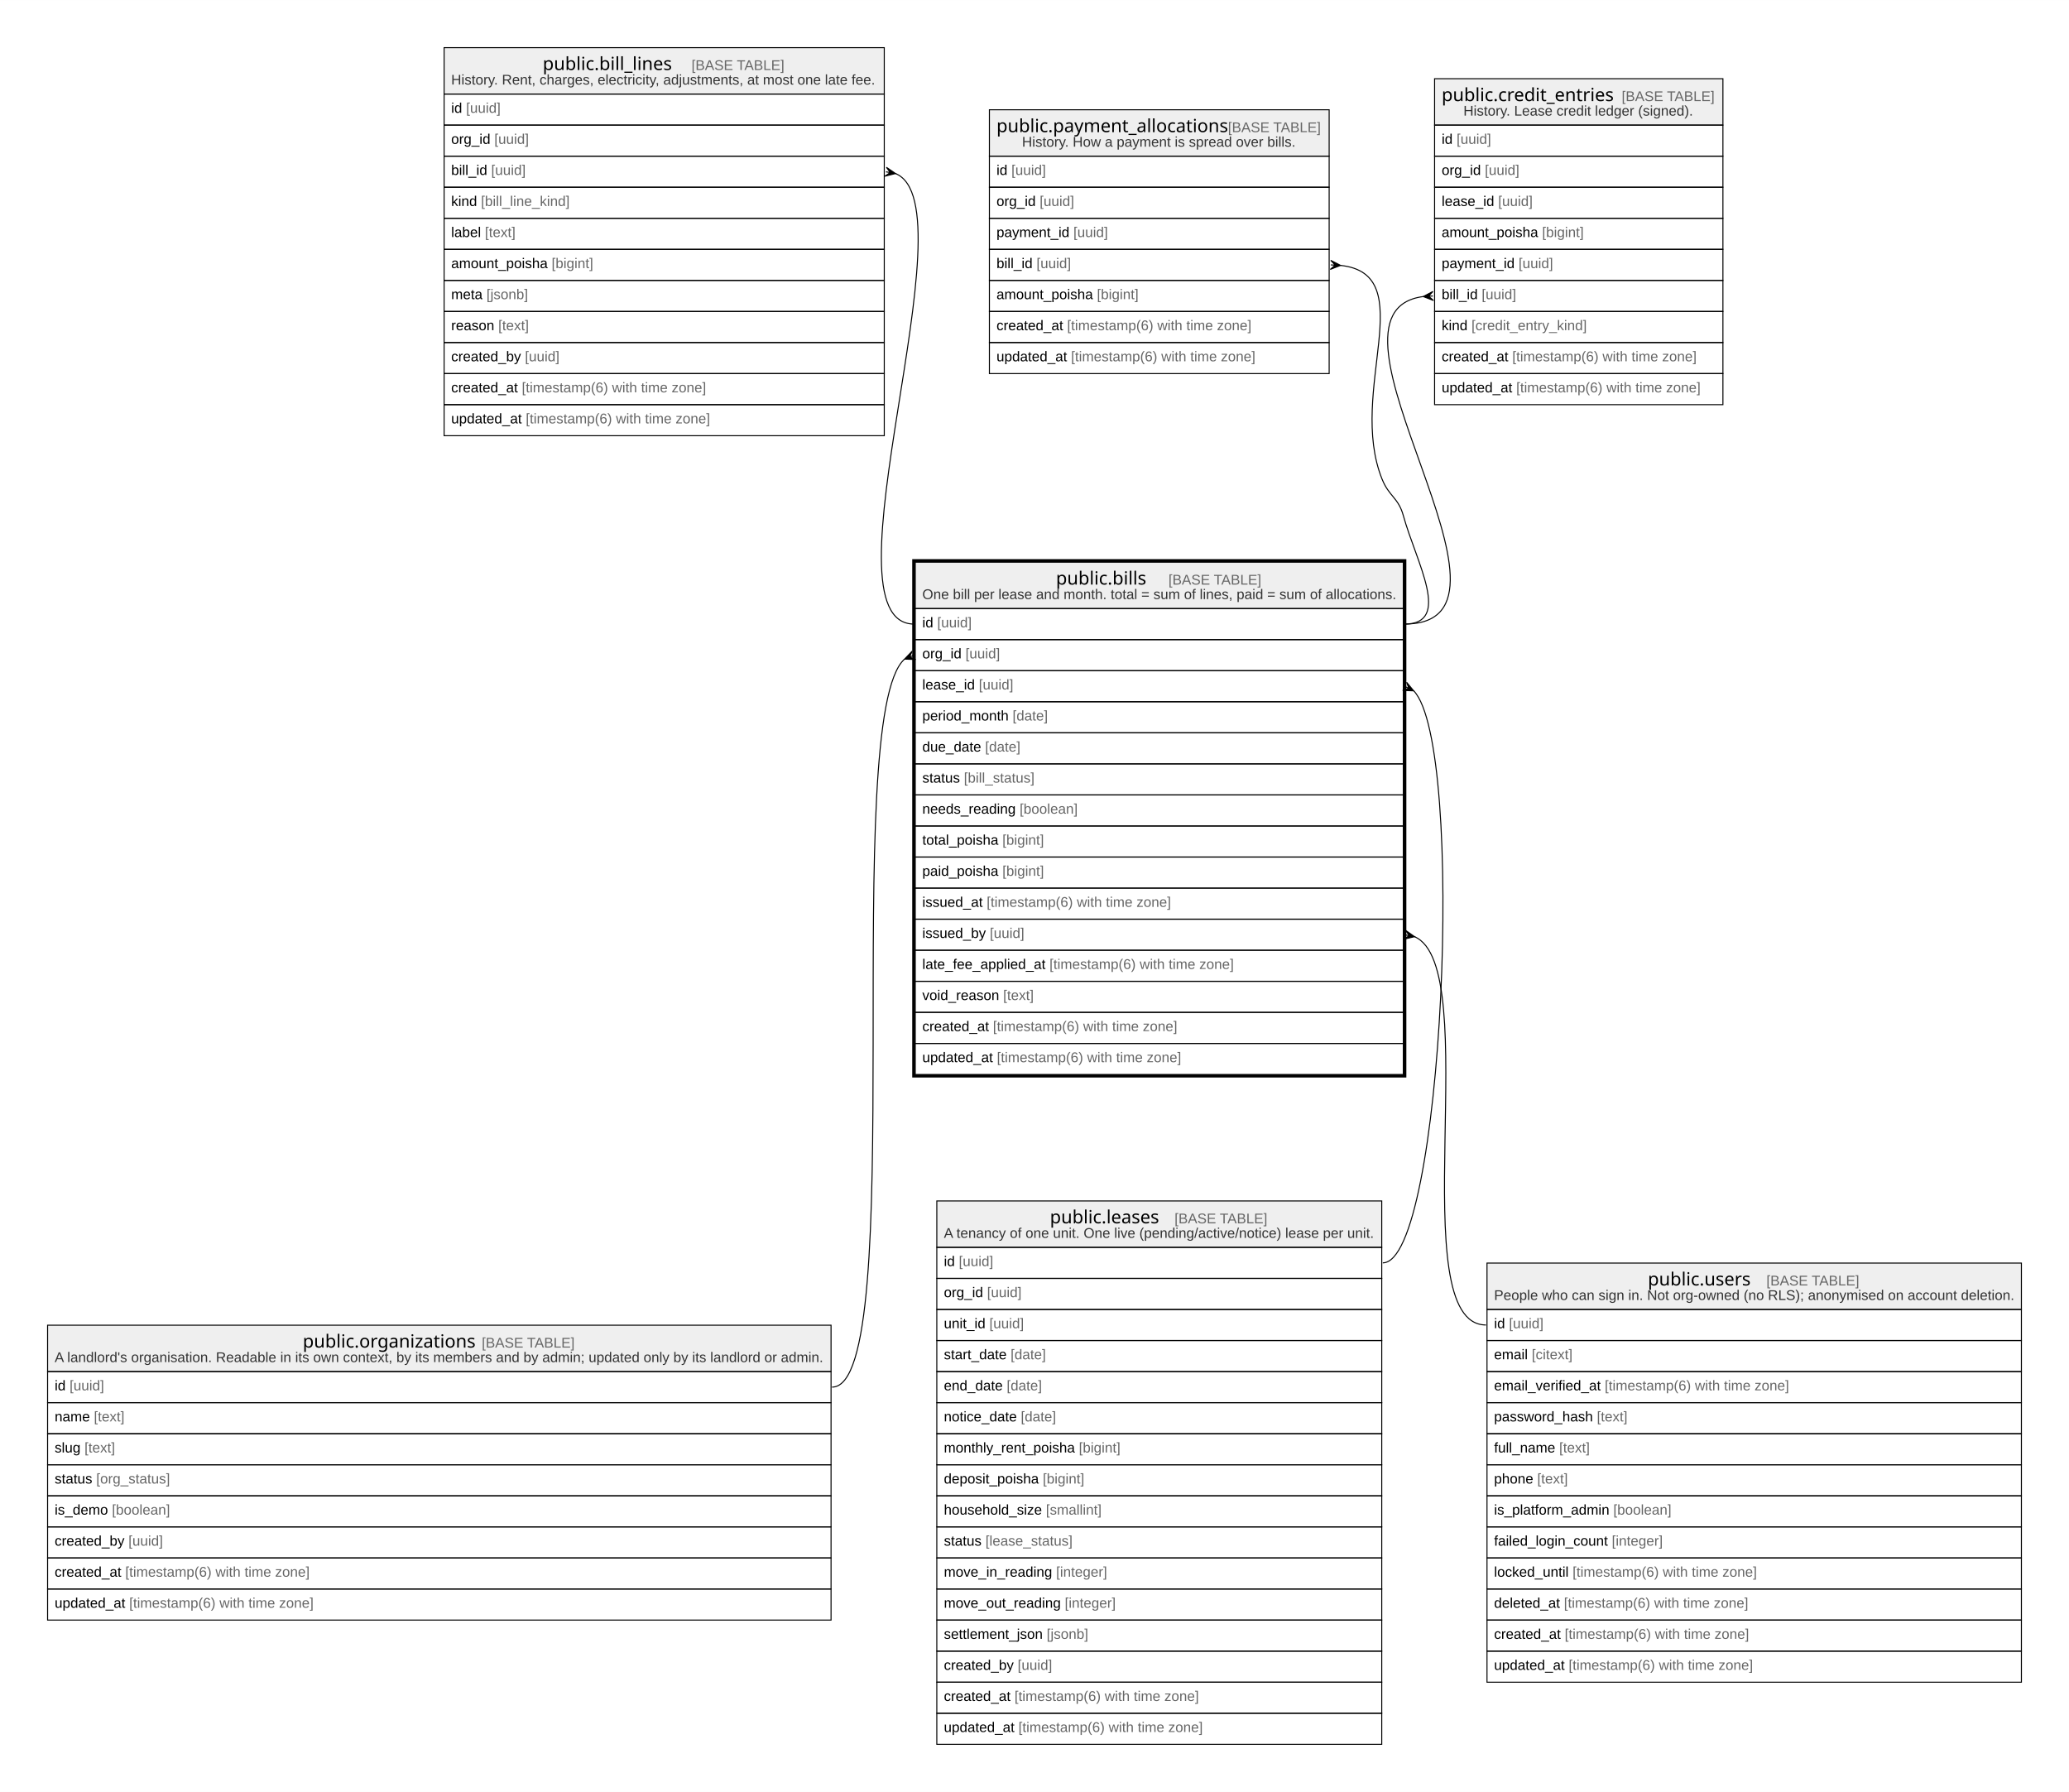
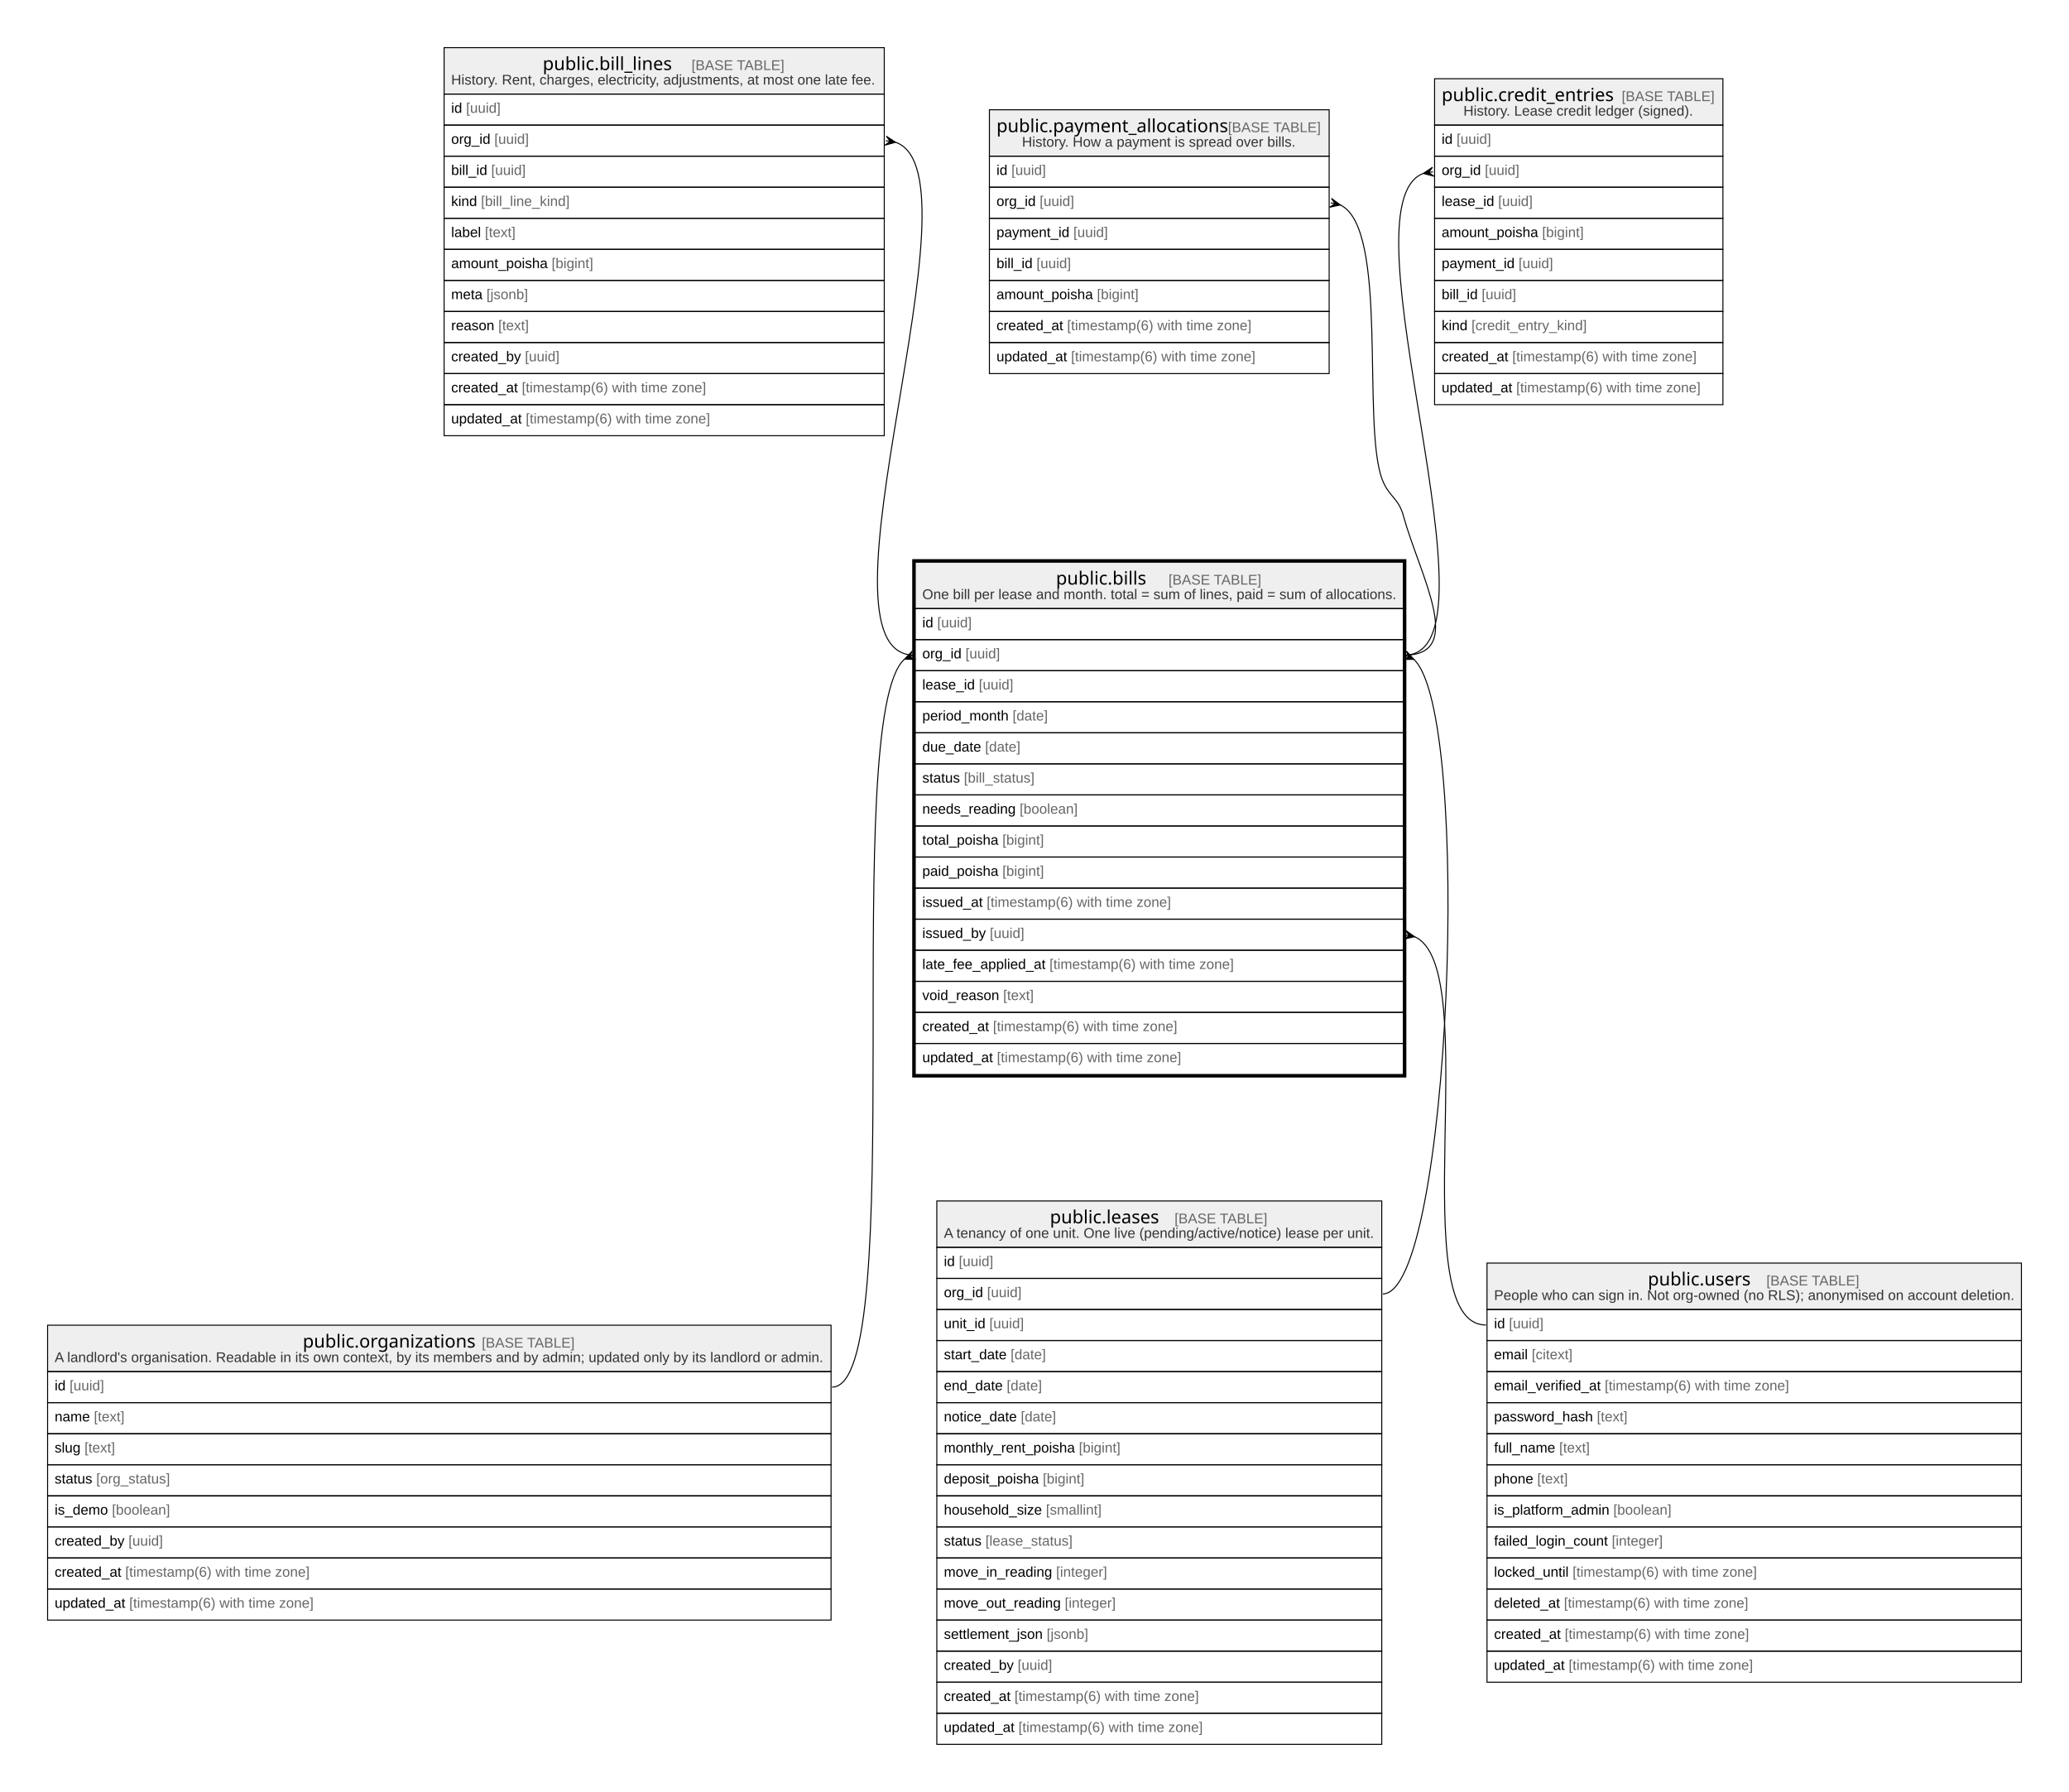
<svg xmlns="http://www.w3.org/2000/svg" width="2052pt" height="1777pt" viewBox="0.00 0.00 2051.88 1776.80">
  <g id="graph0" class="graph" transform="scale(1 1) rotate(0) translate(4 1772.8)">
    <polygon fill="white" stroke="none" points="-4,4 -4,-1772.8 2047.88,-1772.8 2047.88,4 -4,4" />
    <g id="node1" class="node">
      <polygon fill="#efefef" stroke="none" points="903.67,-1169.4 903.67,-1215.4 1387.71,-1215.4 1387.71,-1169.4 903.67,-1169.4" />
      <polygon fill="none" stroke="black" points="903.67,-1169.4 903.67,-1215.4 1387.71,-1215.4 1387.71,-1169.4 903.67,-1169.4" />
      <text text-anchor="start" x="1043.2" y="-1193.2" font-family="Arial Bold" font-size="18.00">public.bills</text>
      <text text-anchor="start" x="1123.69" y="-1193.2" font-family="Arial" font-size="14.00">    </text>
      <text text-anchor="start" x="1154.81" y="-1193.2" font-family="Arial" font-size="14.00" fill="#666666">[BASE TABLE]</text>
      <text text-anchor="start" x="910.67" y="-1178.8" font-family="Arial" font-size="14.00" fill="#333333">One bill per lease and month. total = sum of lines, paid = sum of allocations.</text>
      <polygon fill="none" stroke="black" points="903.67,-1138.6 903.67,-1169.4 1387.71,-1169.4 1387.71,-1138.6 903.67,-1138.6" />
      <text text-anchor="start" x="910.67" y="-1150.8" font-family="Arial" font-size="14.00">id </text>
      <text text-anchor="start" x="925.46" y="-1150.8" font-family="Arial" font-size="14.00" fill="#666666">[uuid]</text>
      <polygon fill="none" stroke="black" points="903.67,-1107.8 903.67,-1138.6 1387.71,-1138.6 1387.71,-1107.8 903.67,-1107.8" />
      <text text-anchor="start" x="910.67" y="-1120" font-family="Arial" font-size="14.00">org_id </text>
      <text text-anchor="start" x="953.48" y="-1120" font-family="Arial" font-size="14.00" fill="#666666">[uuid]</text>
      <polygon fill="none" stroke="black" points="903.67,-1077 903.67,-1107.8 1387.71,-1107.8 1387.71,-1077 903.67,-1077" />
      <text text-anchor="start" x="910.67" y="-1089.2" font-family="Arial" font-size="14.00">lease_id </text>
      <text text-anchor="start" x="966.71" y="-1089.2" font-family="Arial" font-size="14.00" fill="#666666">[uuid]</text>
      <polygon fill="none" stroke="black" points="903.67,-1046.2 903.67,-1077 1387.71,-1077 1387.71,-1046.2 903.67,-1046.2" />
      <text text-anchor="start" x="910.67" y="-1058.4" font-family="Arial" font-size="14.00">period_month </text>
      <text text-anchor="start" x="1000.17" y="-1058.4" font-family="Arial" font-size="14.00" fill="#666666">[date]</text>
      <polygon fill="none" stroke="black" points="903.67,-1015.4 903.67,-1046.2 1387.71,-1046.2 1387.71,-1015.4 903.67,-1015.4" />
      <text text-anchor="start" x="910.67" y="-1027.6" font-family="Arial" font-size="14.00">due_date </text>
      <text text-anchor="start" x="972.95" y="-1027.6" font-family="Arial" font-size="14.00" fill="#666666">[date]</text>
      <polygon fill="none" stroke="black" points="903.67,-984.6 903.67,-1015.4 1387.71,-1015.4 1387.71,-984.6 903.67,-984.6" />
      <text text-anchor="start" x="910.67" y="-996.8" font-family="Arial" font-size="14.00">status </text>
      <text text-anchor="start" x="951.91" y="-996.8" font-family="Arial" font-size="14.00" fill="#666666">[bill_status]</text>
      <polygon fill="none" stroke="black" points="903.67,-953.8 903.67,-984.6 1387.71,-984.6 1387.71,-953.8 903.67,-953.8" />
      <text text-anchor="start" x="910.67" y="-966" font-family="Arial" font-size="14.00">needs_reading </text>
      <text text-anchor="start" x="1007.19" y="-966" font-family="Arial" font-size="14.00" fill="#666666">[boolean]</text>
      <polygon fill="none" stroke="black" points="903.67,-923 903.67,-953.8 1387.71,-953.8 1387.71,-923 903.67,-923" />
      <text text-anchor="start" x="910.67" y="-935.2" font-family="Arial" font-size="14.00">total_poisha </text>
      <text text-anchor="start" x="990.06" y="-935.2" font-family="Arial" font-size="14.00" fill="#666666">[bigint]</text>
      <polygon fill="none" stroke="black" points="903.67,-892.2 903.67,-923 1387.71,-923 1387.71,-892.2 903.67,-892.2" />
      <text text-anchor="start" x="910.67" y="-904.4" font-family="Arial" font-size="14.00">paid_poisha </text>
      <text text-anchor="start" x="990.07" y="-904.4" font-family="Arial" font-size="14.00" fill="#666666">[bigint]</text>
      <polygon fill="none" stroke="black" points="903.67,-861.4 903.67,-892.2 1387.71,-892.2 1387.71,-861.4 903.67,-861.4" />
      <text text-anchor="start" x="910.67" y="-873.6" font-family="Arial" font-size="14.00">issued_at </text>
      <text text-anchor="start" x="974.49" y="-873.6" font-family="Arial" font-size="14.00" fill="#666666">[timestamp(6) with time zone]</text>
      <polygon fill="none" stroke="black" points="903.67,-830.6 903.67,-861.4 1387.71,-861.4 1387.71,-830.6 903.67,-830.6" />
      <text text-anchor="start" x="910.67" y="-842.8" font-family="Arial" font-size="14.00">issued_by </text>
      <text text-anchor="start" x="977.6" y="-842.8" font-family="Arial" font-size="14.00" fill="#666666">[uuid]</text>
      <polygon fill="none" stroke="black" points="903.67,-799.8 903.67,-830.6 1387.71,-830.6 1387.71,-799.8 903.67,-799.8" />
      <text text-anchor="start" x="910.67" y="-812" font-family="Arial" font-size="14.00">late_fee_applied_at </text>
      <text text-anchor="start" x="1036.78" y="-812" font-family="Arial" font-size="14.00" fill="#666666">[timestamp(6) with time zone]</text>
      <polygon fill="none" stroke="black" points="903.67,-769 903.67,-799.8 1387.71,-799.8 1387.71,-769 903.67,-769" />
      <text text-anchor="start" x="910.67" y="-781.2" font-family="Arial" font-size="14.00">void_reason </text>
      <text text-anchor="start" x="990.84" y="-781.2" font-family="Arial" font-size="14.00" fill="#666666">[text]</text>
      <polygon fill="none" stroke="black" points="903.67,-738.2 903.67,-769 1387.71,-769 1387.71,-738.2 903.67,-738.2" />
      <text text-anchor="start" x="910.67" y="-750.4" font-family="Arial" font-size="14.00">created_at </text>
      <text text-anchor="start" x="980.72" y="-750.4" font-family="Arial" font-size="14.00" fill="#666666">[timestamp(6) with time zone]</text>
      <polygon fill="none" stroke="black" points="903.67,-707.4 903.67,-738.2 1387.71,-738.2 1387.71,-707.4 903.67,-707.4" />
      <text text-anchor="start" x="910.67" y="-719.6" font-family="Arial" font-size="14.00">updated_at </text>
      <text text-anchor="start" x="984.63" y="-719.6" font-family="Arial" font-size="14.00" fill="#666666">[timestamp(6) with time zone]</text>
      <polygon fill="none" stroke="black" stroke-width="3" points="902.17,-705.9 902.17,-1216.9 1389.21,-1216.9 1389.21,-705.9 902.17,-705.9" />
    </g>
    <g id="node5" class="node">
      <polygon fill="#efefef" stroke="none" points="43.2,-412.8 43.2,-458.8 820.18,-458.8 820.18,-412.8 43.2,-412.8" />
      <polygon fill="none" stroke="black" points="43.2,-412.8 43.2,-458.8 820.18,-458.8 820.18,-412.8 43.2,-412.8" />
      <text text-anchor="start" x="296.21" y="-436.6" font-family="Arial Bold" font-size="18.00">public.organizations</text>
      <text text-anchor="start" x="442.68" y="-436.6" font-family="Arial" font-size="14.00">    </text>
      <text text-anchor="start" x="473.79" y="-436.6" font-family="Arial" font-size="14.00" fill="#666666">[BASE TABLE]</text>
      <text text-anchor="start" x="50.2" y="-422.2" font-family="Arial" font-size="14.00" fill="#333333">A landlord's organisation. Readable in its own context, by its members and by admin; updated only by its landlord or admin.</text>
      <polygon fill="none" stroke="black" points="43.2,-382 43.2,-412.8 820.18,-412.8 820.18,-382 43.2,-382" />
      <text text-anchor="start" x="50.2" y="-394.2" font-family="Arial" font-size="14.00">id </text>
      <text text-anchor="start" x="64.99" y="-394.2" font-family="Arial" font-size="14.00" fill="#666666">[uuid]</text>
      <polygon fill="none" stroke="black" points="43.2,-351.2 43.2,-382 820.18,-382 820.18,-351.2 43.2,-351.2" />
      <text text-anchor="start" x="50.2" y="-363.4" font-family="Arial" font-size="14.00">name </text>
      <text text-anchor="start" x="89.11" y="-363.4" font-family="Arial" font-size="14.00" fill="#666666">[text]</text>
      <polygon fill="none" stroke="black" points="43.2,-320.4 43.2,-351.2 820.18,-351.2 820.18,-320.4 43.2,-320.4" />
      <text text-anchor="start" x="50.2" y="-332.6" font-family="Arial" font-size="14.00">slug </text>
      <text text-anchor="start" x="79.77" y="-332.6" font-family="Arial" font-size="14.00" fill="#666666">[text]</text>
      <polygon fill="none" stroke="black" points="43.2,-289.6 43.2,-320.4 820.18,-320.4 820.18,-289.6 43.2,-289.6" />
      <text text-anchor="start" x="50.2" y="-301.8" font-family="Arial" font-size="14.00">status </text>
      <text text-anchor="start" x="91.44" y="-301.8" font-family="Arial" font-size="14.00" fill="#666666">[org_status]</text>
      <polygon fill="none" stroke="black" points="43.2,-258.8 43.2,-289.6 820.18,-289.6 820.18,-258.8 43.2,-258.8" />
      <text text-anchor="start" x="50.2" y="-271" font-family="Arial" font-size="14.00">is_demo </text>
      <text text-anchor="start" x="107.01" y="-271" font-family="Arial" font-size="14.00" fill="#666666">[boolean]</text>
      <polygon fill="none" stroke="black" points="43.2,-228 43.2,-258.8 820.18,-258.8 820.18,-228 43.2,-228" />
      <text text-anchor="start" x="50.2" y="-240.2" font-family="Arial" font-size="14.00">created_by </text>
      <text text-anchor="start" x="123.36" y="-240.2" font-family="Arial" font-size="14.00" fill="#666666">[uuid]</text>
      <polygon fill="none" stroke="black" points="43.2,-197.2 43.2,-228 820.18,-228 820.18,-197.2 43.2,-197.2" />
      <text text-anchor="start" x="50.2" y="-209.4" font-family="Arial" font-size="14.00">created_at </text>
      <text text-anchor="start" x="120.25" y="-209.4" font-family="Arial" font-size="14.00" fill="#666666">[timestamp(6) with time zone]</text>
      <polygon fill="none" stroke="black" points="43.2,-166.4 43.2,-197.2 820.18,-197.2 820.18,-166.4 43.2,-166.4" />
      <text text-anchor="start" x="50.2" y="-178.6" font-family="Arial" font-size="14.00">updated_at </text>
      <text text-anchor="start" x="124.16" y="-178.6" font-family="Arial" font-size="14.00" fill="#666666">[timestamp(6) with time zone]</text>
    </g>
    <g id="edge4" class="edge">
      <path fill="none" stroke="black" d="M893.08,-1119.29C828.16,-1062.17 898.84,-397.4 821.18,-397.4" />
      <polygon fill="black" stroke="black" points="893.1,-1119.3 900.66,-1127.24 898.04,-1121.31 902.05,-1122.95 902.05,-1122.95 902.05,-1122.95 898.04,-1121.31 904.06,-1118.91 893.1,-1119.3" />
    </g>
    <g id="node6" class="node">
      <polygon fill="#efefef" stroke="none" points="925.06,-536 925.06,-582 1366.32,-582 1366.32,-536 925.06,-536" />
      <polygon fill="none" stroke="black" points="925.06,-536 925.06,-582 1366.32,-582 1366.32,-536 925.06,-536" />
      <text text-anchor="start" x="1037.21" y="-559.8" font-family="Arial Bold" font-size="18.00">public.leases</text>
      <text text-anchor="start" x="1129.68" y="-559.8" font-family="Arial" font-size="14.00">    </text>
      <text text-anchor="start" x="1160.8" y="-559.8" font-family="Arial" font-size="14.00" fill="#666666">[BASE TABLE]</text>
      <text text-anchor="start" x="932.06" y="-545.4" font-family="Arial" font-size="14.00" fill="#333333">A tenancy of one unit. One live (pending/active/notice) lease per unit.</text>
      <polygon fill="none" stroke="black" points="925.06,-505.2 925.06,-536 1366.32,-536 1366.32,-505.2 925.06,-505.2" />
      <text text-anchor="start" x="932.06" y="-517.4" font-family="Arial" font-size="14.00">id </text>
      <text text-anchor="start" x="946.85" y="-517.4" font-family="Arial" font-size="14.00" fill="#666666">[uuid]</text>
      <polygon fill="none" stroke="black" points="925.06,-474.4 925.06,-505.2 1366.32,-505.2 1366.32,-474.4 925.06,-474.4" />
      <text text-anchor="start" x="932.06" y="-486.6" font-family="Arial" font-size="14.00">org_id </text>
      <text text-anchor="start" x="974.87" y="-486.6" font-family="Arial" font-size="14.00" fill="#666666">[uuid]</text>
      <polygon fill="none" stroke="black" points="925.06,-443.6 925.06,-474.4 1366.32,-474.4 1366.32,-443.6 925.06,-443.6" />
      <text text-anchor="start" x="932.06" y="-455.8" font-family="Arial" font-size="14.00">unit_id </text>
      <text text-anchor="start" x="977.2" y="-455.8" font-family="Arial" font-size="14.00" fill="#666666">[uuid]</text>
      <polygon fill="none" stroke="black" points="925.06,-412.8 925.06,-443.6 1366.32,-443.6 1366.32,-412.8 925.06,-412.8" />
      <text text-anchor="start" x="932.06" y="-425" font-family="Arial" font-size="14.00">start_date </text>
      <text text-anchor="start" x="998.21" y="-425" font-family="Arial" font-size="14.00" fill="#666666">[date]</text>
      <polygon fill="none" stroke="black" points="925.06,-382 925.06,-412.8 1366.32,-412.8 1366.32,-382 925.06,-382" />
      <text text-anchor="start" x="932.06" y="-394.2" font-family="Arial" font-size="14.00">end_date </text>
      <text text-anchor="start" x="994.34" y="-394.2" font-family="Arial" font-size="14.00" fill="#666666">[date]</text>
      <polygon fill="none" stroke="black" points="925.06,-351.2 925.06,-382 1366.32,-382 1366.32,-351.2 925.06,-351.2" />
      <text text-anchor="start" x="932.06" y="-363.4" font-family="Arial" font-size="14.00">notice_date </text>
      <text text-anchor="start" x="1008.34" y="-363.4" font-family="Arial" font-size="14.00" fill="#666666">[date]</text>
      <polygon fill="none" stroke="black" points="925.06,-320.4 925.06,-351.2 1366.32,-351.2 1366.32,-320.4 925.06,-320.4" />
      <text text-anchor="start" x="932.06" y="-332.6" font-family="Arial" font-size="14.00">monthly_rent_poisha </text>
      <text text-anchor="start" x="1065.92" y="-332.6" font-family="Arial" font-size="14.00" fill="#666666">[bigint]</text>
      <polygon fill="none" stroke="black" points="925.06,-289.6 925.06,-320.4 1366.32,-320.4 1366.32,-289.6 925.06,-289.6" />
      <text text-anchor="start" x="932.06" y="-301.8" font-family="Arial" font-size="14.00">deposit_poisha </text>
      <text text-anchor="start" x="1030.14" y="-301.8" font-family="Arial" font-size="14.00" fill="#666666">[bigint]</text>
      <polygon fill="none" stroke="black" points="925.06,-258.8 925.06,-289.6 1366.32,-289.6 1366.32,-258.8 925.06,-258.8" />
      <text text-anchor="start" x="932.06" y="-271" font-family="Arial" font-size="14.00">household_size </text>
      <text text-anchor="start" x="1033.25" y="-271" font-family="Arial" font-size="14.00" fill="#666666">[smallint]</text>
      <polygon fill="none" stroke="black" points="925.06,-228 925.06,-258.8 1366.32,-258.8 1366.32,-228 925.06,-228" />
      <text text-anchor="start" x="932.06" y="-240.2" font-family="Arial" font-size="14.00">status </text>
      <text text-anchor="start" x="973.3" y="-240.2" font-family="Arial" font-size="14.00" fill="#666666">[lease_status]</text>
      <polygon fill="none" stroke="black" points="925.06,-197.2 925.06,-228 1366.32,-228 1366.32,-197.2 925.06,-197.2" />
      <text text-anchor="start" x="932.06" y="-209.4" font-family="Arial" font-size="14.00">move_in_reading </text>
      <text text-anchor="start" x="1043.36" y="-209.4" font-family="Arial" font-size="14.00" fill="#666666">[integer]</text>
      <polygon fill="none" stroke="black" points="925.06,-166.4 925.06,-197.2 1366.32,-197.2 1366.32,-166.4 925.06,-166.4" />
      <text text-anchor="start" x="932.06" y="-178.6" font-family="Arial" font-size="14.00">move_out_reading </text>
      <text text-anchor="start" x="1051.92" y="-178.6" font-family="Arial" font-size="14.00" fill="#666666">[integer]</text>
      <polygon fill="none" stroke="black" points="925.06,-135.6 925.06,-166.4 1366.32,-166.4 1366.32,-135.6 925.06,-135.6" />
      <text text-anchor="start" x="932.06" y="-147.8" font-family="Arial" font-size="14.00">settlement_json </text>
      <text text-anchor="start" x="1034" y="-147.8" font-family="Arial" font-size="14.00" fill="#666666">[jsonb]</text>
      <polygon fill="none" stroke="black" points="925.06,-104.8 925.06,-135.6 1366.32,-135.6 1366.32,-104.8 925.06,-104.8" />
      <text text-anchor="start" x="932.06" y="-117" font-family="Arial" font-size="14.00">created_by </text>
      <text text-anchor="start" x="1005.22" y="-117" font-family="Arial" font-size="14.00" fill="#666666">[uuid]</text>
      <polygon fill="none" stroke="black" points="925.06,-74 925.06,-104.8 1366.32,-104.8 1366.32,-74 925.06,-74" />
      <text text-anchor="start" x="932.06" y="-86.2" font-family="Arial" font-size="14.00">created_at </text>
      <text text-anchor="start" x="1002.11" y="-86.2" font-family="Arial" font-size="14.00" fill="#666666">[timestamp(6) with time zone]</text>
      <polygon fill="none" stroke="black" points="925.06,-43.2 925.06,-74 1366.32,-74 1366.32,-43.2 925.06,-43.2" />
      <text text-anchor="start" x="932.06" y="-55.4" font-family="Arial" font-size="14.00">updated_at </text>
      <text text-anchor="start" x="1006.02" y="-55.4" font-family="Arial" font-size="14.00" fill="#666666">[timestamp(6) with time zone]</text>
    </g>
    <g id="edge5" class="edge">
-       <path fill="none" stroke="black" d="M1398.06,-1087.8C1449.91,-1033.68 1427.54,-520.6 1367.32,-520.6" />
-       <polygon fill="black" stroke="black" points="1397.98,-1087.84 1387.02,-1088.21 1393.2,-1090.19 1389.31,-1092.1 1389.31,-1092.1 1389.31,-1092.1 1393.2,-1090.19 1391,-1096.29 1397.98,-1087.84" />
+       <path fill="none" stroke="black" d="M1398.01,-1119.16C1457.01,-1065.21 1434.44,-489.8 1367.32,-489.8" />
+       <polygon fill="black" stroke="black" points="1398.19,-1119.08 1387.22,-1118.94 1393.29,-1121.21 1389.32,-1122.93 1389.32,-1122.93 1389.32,-1122.93 1393.29,-1121.21 1390.81,-1127.19 1398.19,-1119.08" />
    </g>
    <g id="node7" class="node">
      <polygon fill="#efefef" stroke="none" points="1470.7,-474.4 1470.7,-520.4 2000.68,-520.4 2000.68,-474.4 1470.7,-474.4" />
      <polygon fill="none" stroke="black" points="1470.7,-474.4 1470.7,-520.4 2000.68,-520.4 2000.68,-474.4 1470.7,-474.4" />
      <text text-anchor="start" x="1630.2" y="-498.2" font-family="Arial Bold" font-size="18.00">public.users</text>
      <text text-anchor="start" x="1716.69" y="-498.2" font-family="Arial" font-size="14.00">    </text>
      <text text-anchor="start" x="1747.8" y="-498.2" font-family="Arial" font-size="14.00" fill="#666666">[BASE TABLE]</text>
      <text text-anchor="start" x="1477.7" y="-483.8" font-family="Arial" font-size="14.00" fill="#333333">People who can sign in. Not org-owned (no RLS); anonymised on account deletion.</text>
      <polygon fill="none" stroke="black" points="1470.7,-443.6 1470.7,-474.4 2000.68,-474.4 2000.68,-443.6 1470.7,-443.6" />
      <text text-anchor="start" x="1477.7" y="-455.8" font-family="Arial" font-size="14.00">id </text>
      <text text-anchor="start" x="1492.49" y="-455.8" font-family="Arial" font-size="14.00" fill="#666666">[uuid]</text>
      <polygon fill="none" stroke="black" points="1470.7,-412.8 1470.7,-443.6 2000.68,-443.6 2000.68,-412.8 1470.7,-412.8" />
      <text text-anchor="start" x="1477.7" y="-425" font-family="Arial" font-size="14.00">email </text>
      <text text-anchor="start" x="1515.05" y="-425" font-family="Arial" font-size="14.00" fill="#666666">[citext]</text>
      <polygon fill="none" stroke="black" points="1470.7,-382 1470.7,-412.8 2000.68,-412.8 2000.68,-382 1470.7,-382" />
      <text text-anchor="start" x="1477.7" y="-394.2" font-family="Arial" font-size="14.00">email_verified_at </text>
      <text text-anchor="start" x="1587.43" y="-394.2" font-family="Arial" font-size="14.00" fill="#666666">[timestamp(6) with time zone]</text>
      <polygon fill="none" stroke="black" points="1470.7,-351.2 1470.7,-382 2000.68,-382 2000.68,-351.2 1470.7,-351.2" />
      <text text-anchor="start" x="1477.7" y="-363.4" font-family="Arial" font-size="14.00">password_hash </text>
      <text text-anchor="start" x="1579.65" y="-363.4" font-family="Arial" font-size="14.00" fill="#666666">[text]</text>
      <polygon fill="none" stroke="black" points="1470.7,-320.4 1470.7,-351.2 2000.68,-351.2 2000.68,-320.4 1470.7,-320.4" />
      <text text-anchor="start" x="1477.7" y="-332.6" font-family="Arial" font-size="14.00">full_name </text>
      <text text-anchor="start" x="1542.29" y="-332.6" font-family="Arial" font-size="14.00" fill="#666666">[text]</text>
      <polygon fill="none" stroke="black" points="1470.7,-289.6 1470.7,-320.4 2000.68,-320.4 2000.68,-289.6 1470.7,-289.6" />
      <text text-anchor="start" x="1477.7" y="-301.8" font-family="Arial" font-size="14.00">phone </text>
      <text text-anchor="start" x="1520.52" y="-301.8" font-family="Arial" font-size="14.00" fill="#666666">[text]</text>
      <polygon fill="none" stroke="black" points="1470.7,-258.8 1470.7,-289.6 2000.68,-289.6 2000.68,-258.8 1470.7,-258.8" />
      <text text-anchor="start" x="1477.7" y="-271" font-family="Arial" font-size="14.00">is_platform_admin </text>
      <text text-anchor="start" x="1595.98" y="-271" font-family="Arial" font-size="14.00" fill="#666666">[boolean]</text>
      <polygon fill="none" stroke="black" points="1470.7,-228 1470.7,-258.8 2000.68,-258.8 2000.68,-228 1470.7,-228" />
      <text text-anchor="start" x="1477.7" y="-240.2" font-family="Arial" font-size="14.00">failed_login_count </text>
      <text text-anchor="start" x="1594.46" y="-240.2" font-family="Arial" font-size="14.00" fill="#666666">[integer]</text>
      <polygon fill="none" stroke="black" points="1470.7,-197.2 1470.7,-228 2000.68,-228 2000.68,-197.2 1470.7,-197.2" />
      <text text-anchor="start" x="1477.7" y="-209.4" font-family="Arial" font-size="14.00">locked_until </text>
      <text text-anchor="start" x="1555.53" y="-209.4" font-family="Arial" font-size="14.00" fill="#666666">[timestamp(6) with time zone]</text>
      <polygon fill="none" stroke="black" points="1470.7,-166.4 1470.7,-197.2 2000.68,-197.2 2000.68,-166.4 1470.7,-166.4" />
      <text text-anchor="start" x="1477.7" y="-178.6" font-family="Arial" font-size="14.00">deleted_at </text>
      <text text-anchor="start" x="1546.98" y="-178.6" font-family="Arial" font-size="14.00" fill="#666666">[timestamp(6) with time zone]</text>
      <polygon fill="none" stroke="black" points="1470.7,-135.6 1470.7,-166.4 2000.68,-166.4 2000.68,-135.6 1470.7,-135.6" />
      <text text-anchor="start" x="1477.7" y="-147.8" font-family="Arial" font-size="14.00">created_at </text>
      <text text-anchor="start" x="1547.75" y="-147.8" font-family="Arial" font-size="14.00" fill="#666666">[timestamp(6) with time zone]</text>
      <polygon fill="none" stroke="black" points="1470.7,-104.8 1470.7,-135.6 2000.68,-135.6 2000.68,-104.8 1470.7,-104.8" />
      <text text-anchor="start" x="1477.7" y="-117" font-family="Arial" font-size="14.00">updated_at </text>
      <text text-anchor="start" x="1551.66" y="-117" font-family="Arial" font-size="14.00" fill="#666666">[timestamp(6) with time zone]</text>
    </g>
    <g id="edge6" class="edge">
      <path fill="none" stroke="black" d="M1398.62,-844.1C1469.11,-814.9 1385.44,-459 1469.7,-459" />
      <polygon fill="black" stroke="black" points="1398.86,-844.06 1388.19,-841.52 1393.62,-845.06 1389.37,-845.87 1389.37,-845.87 1389.37,-845.87 1393.62,-845.06 1389.88,-850.36 1398.86,-844.06" />
    </g>
    <g id="node2" class="node">
      <polygon fill="#efefef" stroke="none" points="436.43,-1679.6 436.43,-1725.6 872.95,-1725.6 872.95,-1679.6 436.43,-1679.6" />
      <polygon fill="none" stroke="black" points="436.43,-1679.6 436.43,-1725.6 872.95,-1725.6 872.95,-1679.6 436.43,-1679.6" />
      <text text-anchor="start" x="534.2" y="-1703.4" font-family="Arial Bold" font-size="18.00">public.bill_lines</text>
      <text text-anchor="start" x="650.69" y="-1703.4" font-family="Arial" font-size="14.00">    </text>
      <text text-anchor="start" x="681.81" y="-1703.4" font-family="Arial" font-size="14.00" fill="#666666">[BASE TABLE]</text>
      <text text-anchor="start" x="443.43" y="-1689" font-family="Arial" font-size="14.00" fill="#333333">History. Rent, charges, electricity, adjustments, at most one late fee.</text>
      <polygon fill="none" stroke="black" points="436.43,-1648.8 436.43,-1679.6 872.95,-1679.6 872.95,-1648.8 436.43,-1648.8" />
      <text text-anchor="start" x="443.43" y="-1661" font-family="Arial" font-size="14.00">id </text>
      <text text-anchor="start" x="458.22" y="-1661" font-family="Arial" font-size="14.00" fill="#666666">[uuid]</text>
      <polygon fill="none" stroke="black" points="436.43,-1618 436.43,-1648.8 872.95,-1648.8 872.95,-1618 436.43,-1618" />
      <text text-anchor="start" x="443.43" y="-1630.2" font-family="Arial" font-size="14.00">org_id </text>
      <text text-anchor="start" x="486.24" y="-1630.2" font-family="Arial" font-size="14.00" fill="#666666">[uuid]</text>
      <polygon fill="none" stroke="black" points="436.43,-1587.2 436.43,-1618 872.95,-1618 872.95,-1587.2 436.43,-1587.2" />
      <text text-anchor="start" x="443.43" y="-1599.4" font-family="Arial" font-size="14.00">bill_id </text>
      <text text-anchor="start" x="483.12" y="-1599.4" font-family="Arial" font-size="14.00" fill="#666666">[uuid]</text>
      <polygon fill="none" stroke="black" points="436.43,-1556.4 436.43,-1587.2 872.95,-1587.2 872.95,-1556.4 436.43,-1556.4" />
      <text text-anchor="start" x="443.43" y="-1568.6" font-family="Arial" font-size="14.00">kind </text>
      <text text-anchor="start" x="473" y="-1568.6" font-family="Arial" font-size="14.00" fill="#666666">[bill_line_kind]</text>
      <polygon fill="none" stroke="black" points="436.43,-1525.6 436.43,-1556.4 872.95,-1556.4 872.95,-1525.6 436.43,-1525.6" />
      <text text-anchor="start" x="443.43" y="-1537.8" font-family="Arial" font-size="14.00">label </text>
      <text text-anchor="start" x="476.9" y="-1537.8" font-family="Arial" font-size="14.00" fill="#666666">[text]</text>
      <polygon fill="none" stroke="black" points="436.43,-1494.8 436.43,-1525.6 872.95,-1525.6 872.95,-1494.8 436.43,-1494.8" />
      <text text-anchor="start" x="443.43" y="-1507" font-family="Arial" font-size="14.00">amount_poisha </text>
      <text text-anchor="start" x="543.06" y="-1507" font-family="Arial" font-size="14.00" fill="#666666">[bigint]</text>
      <polygon fill="none" stroke="black" points="436.43,-1464 436.43,-1494.8 872.95,-1494.8 872.95,-1464 436.43,-1464" />
      <text text-anchor="start" x="443.43" y="-1476.2" font-family="Arial" font-size="14.00">meta </text>
      <text text-anchor="start" x="478.45" y="-1476.2" font-family="Arial" font-size="14.00" fill="#666666">[jsonb]</text>
      <polygon fill="none" stroke="black" points="436.43,-1433.2 436.43,-1464 872.95,-1464 872.95,-1433.2 436.43,-1433.2" />
      <text text-anchor="start" x="443.43" y="-1445.4" font-family="Arial" font-size="14.00">reason </text>
      <text text-anchor="start" x="490.13" y="-1445.4" font-family="Arial" font-size="14.00" fill="#666666">[text]</text>
      <polygon fill="none" stroke="black" points="436.43,-1402.4 436.43,-1433.2 872.95,-1433.2 872.95,-1402.4 436.43,-1402.4" />
      <text text-anchor="start" x="443.43" y="-1414.6" font-family="Arial" font-size="14.00">created_by </text>
      <text text-anchor="start" x="516.59" y="-1414.6" font-family="Arial" font-size="14.00" fill="#666666">[uuid]</text>
      <polygon fill="none" stroke="black" points="436.43,-1371.6 436.43,-1402.4 872.95,-1402.4 872.95,-1371.6 436.43,-1371.6" />
      <text text-anchor="start" x="443.43" y="-1383.8" font-family="Arial" font-size="14.00">created_at </text>
      <text text-anchor="start" x="513.48" y="-1383.8" font-family="Arial" font-size="14.00" fill="#666666">[timestamp(6) with time zone]</text>
      <polygon fill="none" stroke="black" points="436.43,-1340.8 436.43,-1371.6 872.95,-1371.6 872.95,-1340.8 436.43,-1340.8" />
      <text text-anchor="start" x="443.43" y="-1353" font-family="Arial" font-size="14.00">updated_at </text>
      <text text-anchor="start" x="517.39" y="-1353" font-family="Arial" font-size="14.00" fill="#666666">[timestamp(6) with time zone]</text>
    </g>
    <g id="edge1" class="edge">
-       <path fill="none" stroke="black" d="M883.98,-1600.79C961.52,-1569.92 806.48,-1154 902.67,-1154" />
-       <polygon fill="black" stroke="black" points="884.12,-1600.77 873.48,-1598.11 878.87,-1601.71 874.61,-1602.48 874.61,-1602.48 874.61,-1602.48 878.87,-1601.71 875.07,-1606.97 884.12,-1600.77" />
+       <path fill="none" stroke="black" d="M884.25,-1631.75C974.67,-1600.08 792.88,-1123.2 902.67,-1123.2" />
+       <polygon fill="black" stroke="black" points="884.15,-1631.77 873.57,-1628.9 878.88,-1632.61 874.61,-1633.29 874.61,-1633.29 874.61,-1633.29 878.88,-1632.61 874.99,-1637.79 884.15,-1631.77" />
    </g>
    <g id="node3" class="node">
      <polygon fill="#efefef" stroke="none" points="977.22,-1618 977.22,-1664 1314.16,-1664 1314.16,-1618 977.22,-1618" />
      <polygon fill="none" stroke="black" points="977.22,-1618 977.22,-1664 1314.16,-1664 1314.16,-1618 977.22,-1618" />
      <text text-anchor="start" x="984.22" y="-1641.8" font-family="Arial Bold" font-size="18.00">public.payment_allocations</text>
      <text text-anchor="start" x="1182.67" y="-1641.8" font-family="Arial" font-size="14.00">    </text>
      <text text-anchor="start" x="1213.79" y="-1641.8" font-family="Arial" font-size="14.00" fill="#666666">[BASE TABLE]</text>
      <text text-anchor="start" x="1009.53" y="-1627.4" font-family="Arial" font-size="14.00" fill="#333333">History. How a payment is spread over bills.</text>
      <polygon fill="none" stroke="black" points="977.22,-1587.2 977.22,-1618 1314.16,-1618 1314.16,-1587.2 977.22,-1587.2" />
      <text text-anchor="start" x="984.22" y="-1599.4" font-family="Arial" font-size="14.00">id </text>
      <text text-anchor="start" x="999.01" y="-1599.4" font-family="Arial" font-size="14.00" fill="#666666">[uuid]</text>
      <polygon fill="none" stroke="black" points="977.22,-1556.4 977.22,-1587.2 1314.16,-1587.2 1314.16,-1556.4 977.22,-1556.4" />
      <text text-anchor="start" x="984.22" y="-1568.6" font-family="Arial" font-size="14.00">org_id </text>
      <text text-anchor="start" x="1027.03" y="-1568.6" font-family="Arial" font-size="14.00" fill="#666666">[uuid]</text>
      <polygon fill="none" stroke="black" points="977.22,-1525.6 977.22,-1556.4 1314.16,-1556.4 1314.16,-1525.6 977.22,-1525.6" />
      <text text-anchor="start" x="984.22" y="-1537.8" font-family="Arial" font-size="14.00">payment_id </text>
      <text text-anchor="start" x="1060.49" y="-1537.8" font-family="Arial" font-size="14.00" fill="#666666">[uuid]</text>
      <polygon fill="none" stroke="black" points="977.22,-1494.8 977.22,-1525.6 1314.16,-1525.6 1314.16,-1494.8 977.22,-1494.8" />
      <text text-anchor="start" x="984.22" y="-1507" font-family="Arial" font-size="14.00">bill_id </text>
      <text text-anchor="start" x="1023.91" y="-1507" font-family="Arial" font-size="14.00" fill="#666666">[uuid]</text>
      <polygon fill="none" stroke="black" points="977.22,-1464 977.22,-1494.8 1314.16,-1494.8 1314.16,-1464 977.22,-1464" />
      <text text-anchor="start" x="984.22" y="-1476.2" font-family="Arial" font-size="14.00">amount_poisha </text>
      <text text-anchor="start" x="1083.85" y="-1476.2" font-family="Arial" font-size="14.00" fill="#666666">[bigint]</text>
      <polygon fill="none" stroke="black" points="977.22,-1433.2 977.22,-1464 1314.16,-1464 1314.16,-1433.2 977.22,-1433.2" />
      <text text-anchor="start" x="984.22" y="-1445.4" font-family="Arial" font-size="14.00">created_at </text>
      <text text-anchor="start" x="1054.27" y="-1445.4" font-family="Arial" font-size="14.00" fill="#666666">[timestamp(6) with time zone]</text>
      <polygon fill="none" stroke="black" points="977.22,-1402.4 977.22,-1433.2 1314.16,-1433.2 1314.16,-1402.4 977.22,-1402.4" />
      <text text-anchor="start" x="984.22" y="-1414.6" font-family="Arial" font-size="14.00">updated_at </text>
      <text text-anchor="start" x="1058.18" y="-1414.6" font-family="Arial" font-size="14.00" fill="#666666">[timestamp(6) with time zone]</text>
    </g>
    <g id="edge2" class="edge">
-       <path fill="none" stroke="black" d="M1325.26,-1509.7C1406.46,-1501.16 1331.69,-1384.43 1366.69,-1297.6 1373.62,-1280.42 1382.79,-1279.46 1387.71,-1261.6 1400.41,-1215.49 1436.53,-1154 1388.71,-1154" />
-       <polygon fill="black" stroke="black" points="1325.48,-1509.69 1315.27,-1505.69 1320.15,-1509.95 1315.83,-1510.17 1315.83,-1510.17 1315.83,-1510.17 1320.15,-1509.95 1315.71,-1514.68 1325.48,-1509.69" />
+       <path fill="none" stroke="black" d="M1325.12,-1569.65C1373.58,-1547.02 1346.29,-1352.28 1366.69,-1297.6 1373.17,-1280.24 1382.81,-1279.47 1387.71,-1261.6 1403.99,-1202.28 1450.22,-1123.2 1388.71,-1123.2" />
+       <polygon fill="black" stroke="black" points="1325.26,-1569.62 1314.54,-1567.33 1320.05,-1570.74 1315.81,-1571.66 1315.81,-1571.66 1315.81,-1571.66 1320.05,-1570.74 1316.44,-1576.13 1325.26,-1569.62" />
    </g>
    <g id="node4" class="node">
      <polygon fill="#efefef" stroke="none" points="1418.72,-1648.8 1418.72,-1694.8 1704.66,-1694.8 1704.66,-1648.8 1418.72,-1648.8" />
      <polygon fill="none" stroke="black" points="1418.72,-1648.8 1418.72,-1694.8 1704.66,-1694.8 1704.66,-1648.8 1418.72,-1648.8" />
      <text text-anchor="start" x="1425.72" y="-1672.6" font-family="Arial Bold" font-size="18.00">public.credit_entries</text>
      <text text-anchor="start" x="1573.17" y="-1672.6" font-family="Arial" font-size="14.00">    </text>
      <text text-anchor="start" x="1604.28" y="-1672.6" font-family="Arial" font-size="14.00" fill="#666666">[BASE TABLE]</text>
      <text text-anchor="start" x="1447.3" y="-1658.2" font-family="Arial" font-size="14.00" fill="#333333">History. Lease credit ledger (signed).</text>
      <polygon fill="none" stroke="black" points="1418.72,-1618 1418.72,-1648.8 1704.66,-1648.8 1704.66,-1618 1418.72,-1618" />
      <text text-anchor="start" x="1425.72" y="-1630.2" font-family="Arial" font-size="14.00">id </text>
      <text text-anchor="start" x="1440.51" y="-1630.2" font-family="Arial" font-size="14.00" fill="#666666">[uuid]</text>
      <polygon fill="none" stroke="black" points="1418.72,-1587.2 1418.72,-1618 1704.66,-1618 1704.66,-1587.2 1418.72,-1587.2" />
      <text text-anchor="start" x="1425.72" y="-1599.4" font-family="Arial" font-size="14.00">org_id </text>
      <text text-anchor="start" x="1468.53" y="-1599.4" font-family="Arial" font-size="14.00" fill="#666666">[uuid]</text>
      <polygon fill="none" stroke="black" points="1418.72,-1556.4 1418.72,-1587.2 1704.66,-1587.2 1704.66,-1556.4 1418.72,-1556.4" />
      <text text-anchor="start" x="1425.72" y="-1568.6" font-family="Arial" font-size="14.00">lease_id </text>
      <text text-anchor="start" x="1481.76" y="-1568.6" font-family="Arial" font-size="14.00" fill="#666666">[uuid]</text>
      <polygon fill="none" stroke="black" points="1418.72,-1525.6 1418.72,-1556.4 1704.66,-1556.4 1704.66,-1525.6 1418.72,-1525.6" />
      <text text-anchor="start" x="1425.72" y="-1537.8" font-family="Arial" font-size="14.00">amount_poisha </text>
      <text text-anchor="start" x="1525.35" y="-1537.8" font-family="Arial" font-size="14.00" fill="#666666">[bigint]</text>
      <polygon fill="none" stroke="black" points="1418.72,-1494.8 1418.72,-1525.6 1704.66,-1525.6 1704.66,-1494.8 1418.72,-1494.8" />
      <text text-anchor="start" x="1425.72" y="-1507" font-family="Arial" font-size="14.00">payment_id </text>
      <text text-anchor="start" x="1501.99" y="-1507" font-family="Arial" font-size="14.00" fill="#666666">[uuid]</text>
      <polygon fill="none" stroke="black" points="1418.72,-1464 1418.72,-1494.8 1704.66,-1494.8 1704.66,-1464 1418.72,-1464" />
      <text text-anchor="start" x="1425.72" y="-1476.2" font-family="Arial" font-size="14.00">bill_id </text>
      <text text-anchor="start" x="1465.41" y="-1476.2" font-family="Arial" font-size="14.00" fill="#666666">[uuid]</text>
      <polygon fill="none" stroke="black" points="1418.72,-1433.2 1418.72,-1464 1704.66,-1464 1704.66,-1433.2 1418.72,-1433.2" />
      <text text-anchor="start" x="1425.72" y="-1445.4" font-family="Arial" font-size="14.00">kind </text>
      <text text-anchor="start" x="1455.29" y="-1445.4" font-family="Arial" font-size="14.00" fill="#666666">[credit_entry_kind]</text>
      <polygon fill="none" stroke="black" points="1418.72,-1402.4 1418.72,-1433.2 1704.66,-1433.2 1704.66,-1402.4 1418.72,-1402.4" />
      <text text-anchor="start" x="1425.72" y="-1414.6" font-family="Arial" font-size="14.00">created_at </text>
      <text text-anchor="start" x="1495.77" y="-1414.6" font-family="Arial" font-size="14.00" fill="#666666">[timestamp(6) with time zone]</text>
      <polygon fill="none" stroke="black" points="1418.72,-1371.6 1418.72,-1402.4 1704.66,-1402.4 1704.66,-1371.6 1418.72,-1371.6" />
      <text text-anchor="start" x="1425.72" y="-1383.8" font-family="Arial" font-size="14.00">updated_at </text>
      <text text-anchor="start" x="1499.68" y="-1383.8" font-family="Arial" font-size="14.00" fill="#666666">[timestamp(6) with time zone]</text>
    </g>
    <g id="edge3" class="edge">
-       <path fill="none" stroke="black" d="M1407.44,-1478.78C1285.54,-1463.09 1530.22,-1154 1388.71,-1154" />
-       <polygon fill="black" stroke="black" points="1407.41,-1478.78 1417.12,-1483.87 1412.73,-1479.1 1417.05,-1479.36 1417.05,-1479.36 1417.05,-1479.36 1412.73,-1479.1 1417.66,-1474.89 1407.41,-1478.78" />
+       <path fill="none" stroke="black" d="M1407.52,-1600.86C1323.6,-1569.48 1491.69,-1123.2 1388.71,-1123.2" />
+       <polygon fill="black" stroke="black" points="1407.53,-1600.87 1416.64,-1606.98 1412.79,-1601.76 1417.06,-1602.49 1417.06,-1602.49 1417.06,-1602.49 1412.79,-1601.76 1418.15,-1598.11 1407.53,-1600.87" />
    </g>
  </g>
</svg>
